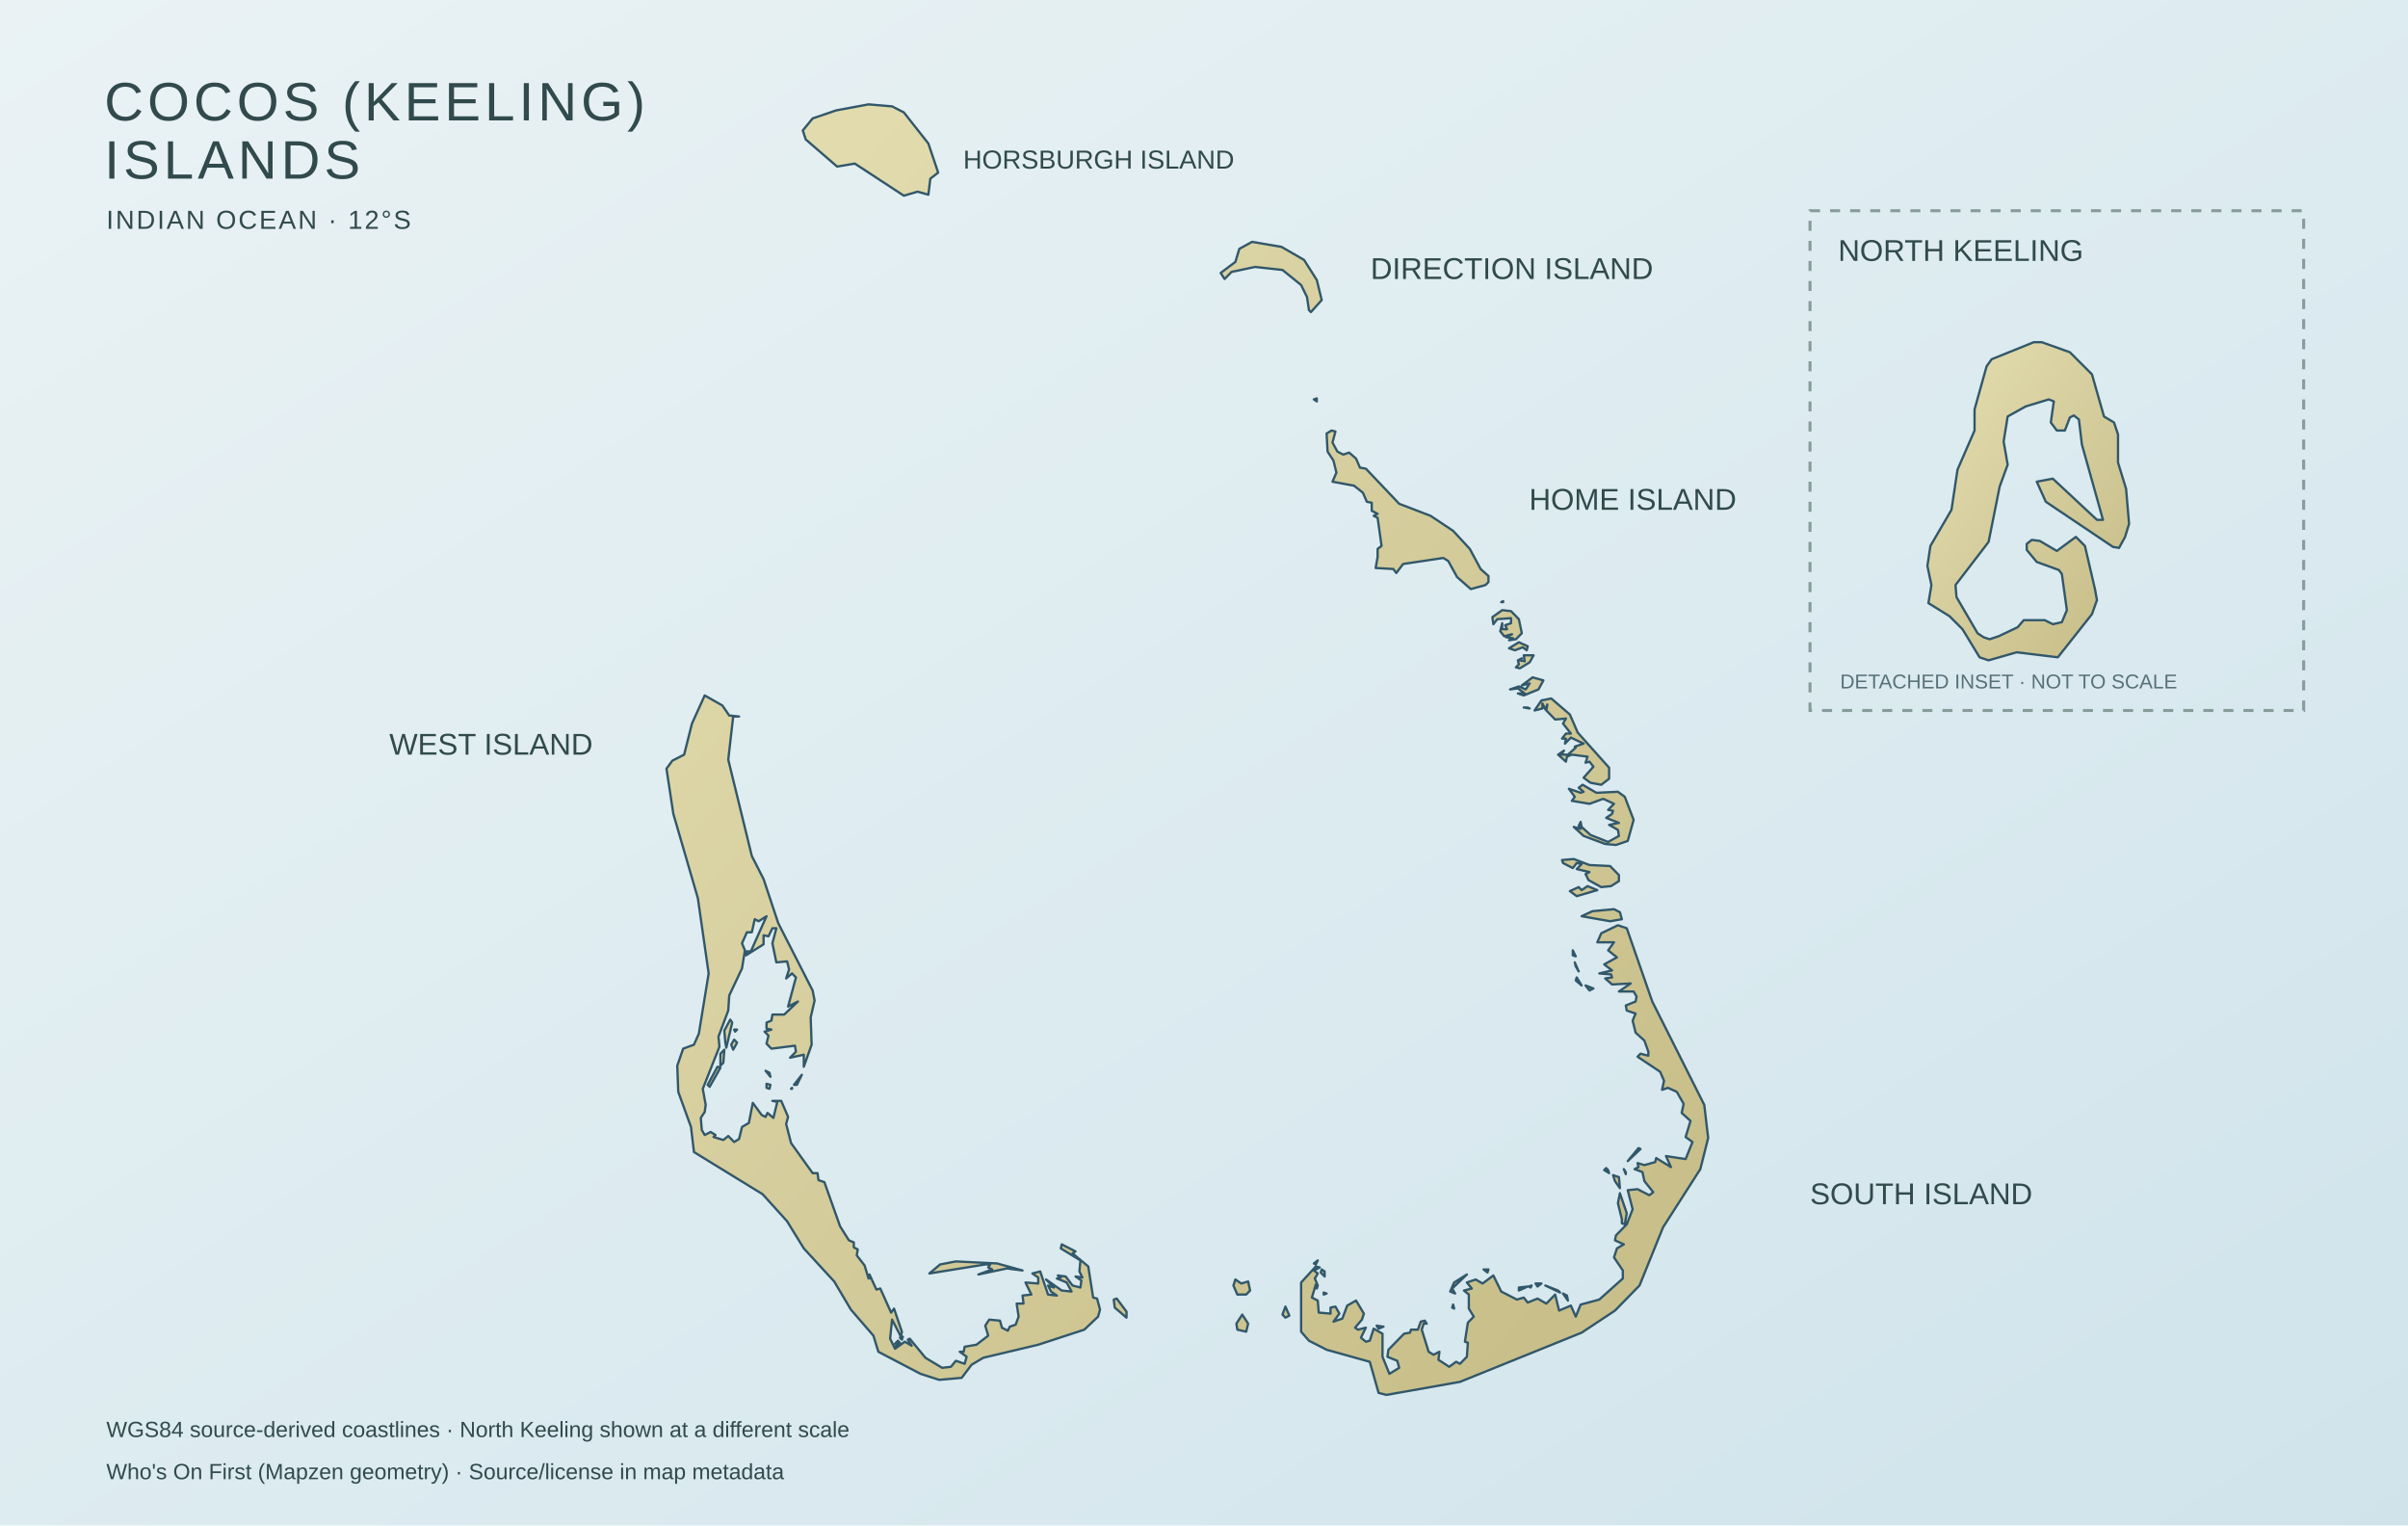
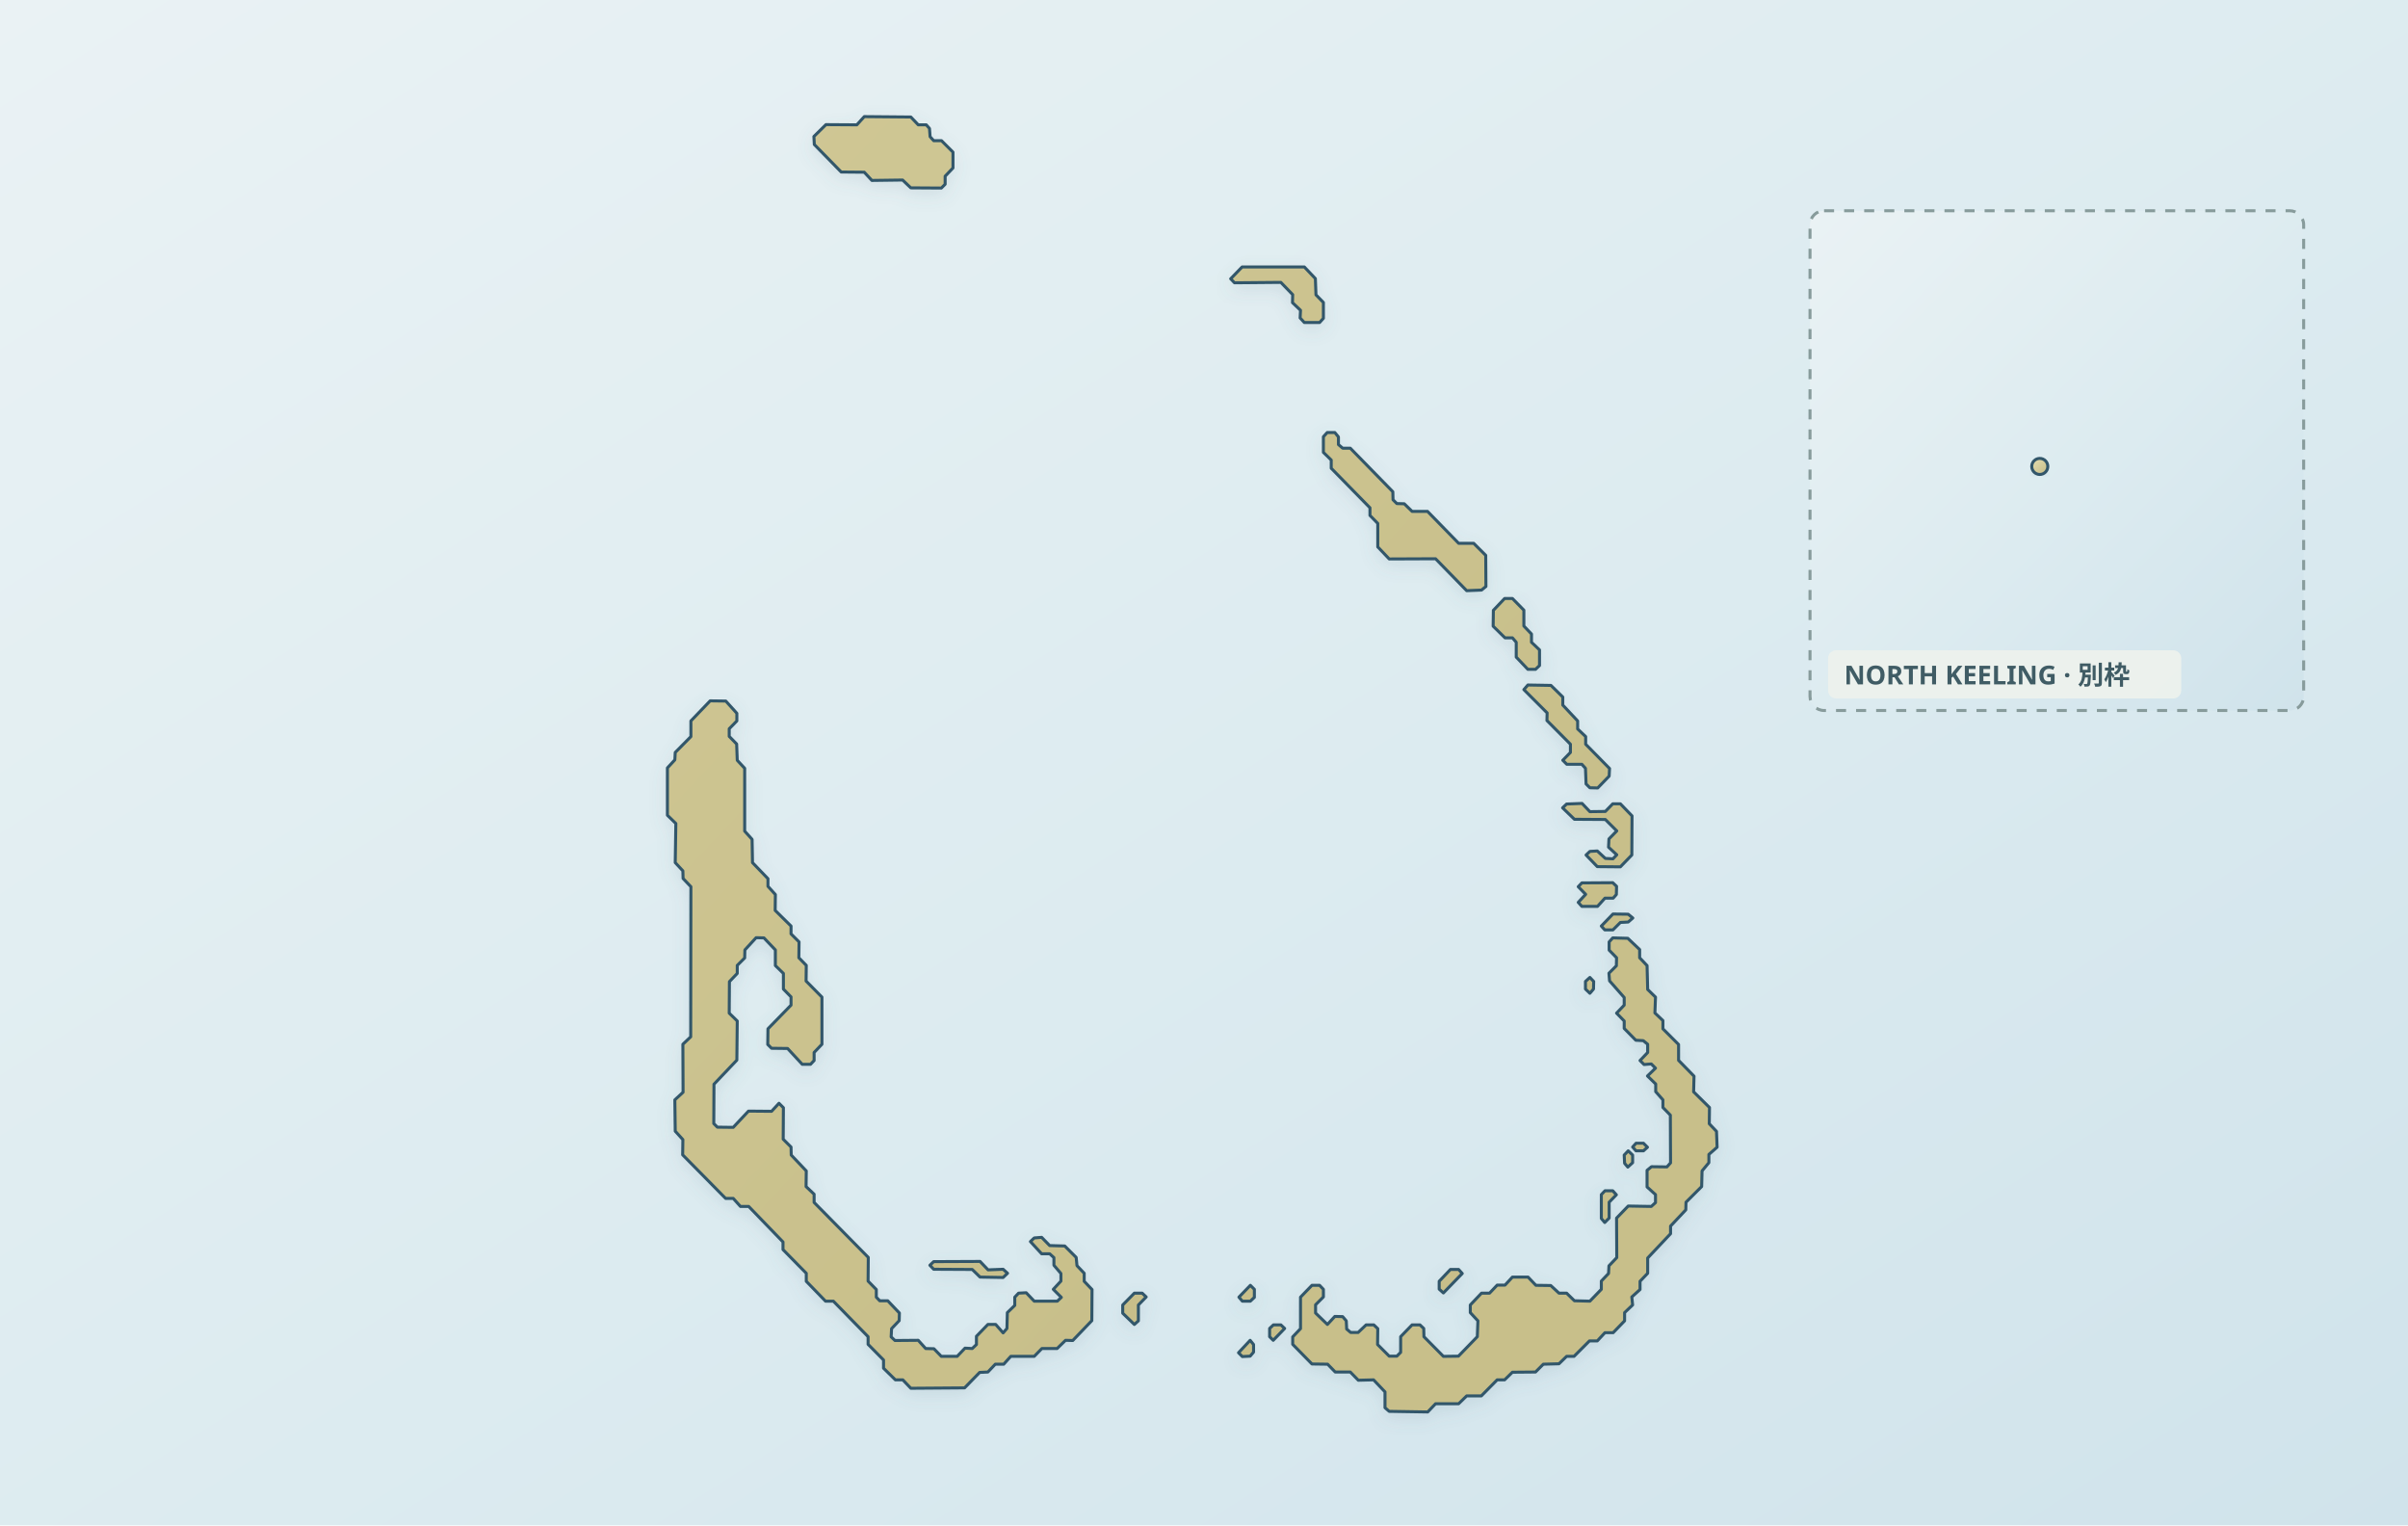
<svg xmlns="http://www.w3.org/2000/svg" viewBox="0 0 1200 760" role="img" data-map-style="journey-atlas-map-v3-clean-background" data-map-projection="local-equirectangular-fit-v1" aria-labelledby="cocos-map-title cocos-map-desc">
  <defs>
    <linearGradient id="sea" x1="0" y1="0" x2="1" y2="1">
      <stop offset="0" stop-color="#eaf2f4" />
      <stop offset=".55" stop-color="#dcebf0" />
      <stop offset="1" stop-color="#d0e3eb" />
    </linearGradient>
    <linearGradient id="land" x1=".12" y1=".08" x2=".88" y2=".92">
      <stop offset="0" stop-color="#e2dbad" />
      <stop offset=".52" stop-color="#d4cc9b" />
      <stop offset="1" stop-color="#c8bf8a" />
    </linearGradient>
    <filter id="shadow" x="-10%" y="-10%" width="120%" height="120%">
-       <feGaussianBlur in="SourceAlpha" stdDeviation="2" result="b" />
-       <feOffset in="b" dy="2" result="o" />
-       <feColorMatrix in="o" type="matrix" values="0 0 0 0 .12 0 0 0 0 .22 0 0 0 0 .28 0 0 0 .12 0" />
+       <feGaussianBlur in="SourceAlpha" stdDeviation="4" result="b" />
+       <feOffset in="b" dy="3" result="o" />
+       <feColorMatrix in="o" type="matrix" values="0 0 0 0 .12 0 0 0 0 .22 0 0 0 0 .28 0 0 0 .14 0" />
      <feBlend in="SourceGraphic" mode="normal" />
    </filter>
+     <clipPath id="north-keeling-inset-clip">
+       <rect x="902" y="105" width="246" height="249" rx="7" />
+     </clipPath>
  </defs>
  <rect width="1200" height="760" fill="url(#sea)" />
  <g id="map-geography">
-     <path id="south-keeling-land" d="M686.52,277.50 L686.52,273.50 L688.48,272.00 L686.52,258.00 L684.56,257.00 L686.52,256.00 L683.59,254.50 L683.59,250.50 L681.14,250.00 L679.19,245.50 L674.79,242.00 L664.03,240.00 L665.99,235.50 L664.52,229.50 L661.59,225.00 L661.10,216.00 L663.55,214.50 L665.50,215.00 L664.03,220.50 L666.48,225.00 L669.41,226.50 L672.34,225.50 L675.77,228.50 L677.72,233.00 L680.65,233.50 L697.27,251.00 L712.92,257.00 L724.16,264.50 L732.47,273.50 L737.85,283.50 L741.76,287.00 L741.76,290.00 L740.29,291.50 L732.96,293.50 L726.11,287.50 L721.71,279.50 L719.27,278.00 L699.23,281.00 L695.81,285.50 L694.34,283.50 L685.54,283.00 L686.52,277.50Z M654.75,199.00 L656.21,198.50 L656.21,200.00 L654.75,199.00Z M664.52,658.50 L668.92,657.00 L671.37,650.50 L675.77,648.00 L679.68,654.50 L678.70,657.50 L675.28,661.50 L676.74,662.50 L680.65,661.50 L678.21,666.50 L680.65,668.50 L682.61,668.00 L684.56,662.00 L688.96,664.50 L688.96,676.00 L692.39,684.50 L697.27,681.50 L696.30,678.00 L691.41,676.00 L691.90,672.50 L699.72,664.50 L702.65,664.00 L703.14,662.50 L706.56,662.50 L708.03,658.50 L709.98,658.00 L710.96,659.50 L709.49,659.50 L708.52,662.50 L711.94,673.50 L714.38,675.00 L717.32,673.50 L716.83,677.50 L722.20,681.00 L725.63,678.50 L727.58,679.50 L731.00,676.00 L731.49,669.00 L730.02,668.50 L731.49,659.00 L734.42,656.00 L731.98,652.00 L731.98,645.00 L729.54,643.00 L733.45,642.00 L731.00,639.00 L735.40,637.50 L738.82,639.50 L744.20,635.50 L748.11,643.50 L755.93,647.50 L759.35,646.50 L761.31,649.00 L766.20,647.00 L770.60,649.50 L775.00,645.00 L776.95,653.00 L782.82,650.50 L785.26,656.00 L787.70,650.00 L796.99,647.50 L808.72,637.00 L808.72,633.00 L804.32,626.50 L805.79,622.00 L809.21,620.00 L804.81,618.00 L805.30,615.50 L810.68,610.00 L813.61,602.50 L811.17,593.00 L816.06,592.50 L821.92,595.50 L823.88,594.00 L819.48,588.50 L818.50,584.00 L814.59,582.50 L816.54,581.50 L816.06,579.50 L819.48,580.50 L824.85,579.00 L825.34,577.00 L832.68,581.50 L830.23,576.00 L840.01,577.50 L843.43,569.00 L840.01,566.50 L842.45,558.50 L838.05,554.50 L839.03,550.00 L835.61,544.00 L831.21,542.00 L828.28,543.00 L829.25,538.50 L827.30,534.00 L816.06,526.50 L817.52,525.00 L821.43,526.00 L821.43,524.00 L819.48,518.50 L815.08,514.50 L813.61,508.50 L815.08,505.00 L810.68,503.50 L810.19,501.00 L815.08,499.00 L815.57,496.50 L814.10,494.00 L806.77,494.00 L812.63,490.00 L803.35,490.50 L799.93,487.50 L803.35,487.00 L802.86,485.50 L796.99,485.00 L803.35,483.50 L799.44,480.50 L805.79,477.00 L801.39,473.50 L804.32,469.50 L796.01,469.50 L797.97,465.00 L806.28,461.00 L810.68,462.50 L823.39,499.00 L849.30,550.50 L851.25,567.00 L847.34,582.50 L828.77,611.50 L817.03,640.50 L804.81,653.00 L788.19,664.00 L727.58,688.50 L690.92,695.00 L687.01,694.00 L682.61,678.50 L661.10,672.50 L652.30,668.00 L648.39,663.50 L648.39,639.00 L655.72,631.00 L657.68,631.50 L654.75,633.00 L656.70,634.50 L655.24,637.00 L656.70,640.50 L656.21,642.00 L655.72,640.00 L653.77,646.50 L656.70,648.00 L657.19,654.00 L663.06,654.50 L663.06,651.50 L665.50,651.00 L667.46,654.50 L664.52,658.50Z M400.07,65.00 L404.96,59.00 L416.69,55.00 L432.83,52.00 L444.56,53.00 L450.42,56.00 L462.64,71.50 L467.53,86.00 L463.62,89.00 L462.64,97.00 L457.27,95.50 L450.42,97.50 L425.98,81.50 L417.18,83.00 L401.54,69.50 L400.07,65.00Z M652.30,154.50 L651.33,148.00 L648.39,142.00 L639.11,134.50 L625.42,133.00 L613.69,135.50 L610.27,139.00 L608.31,136.00 L615.64,130.50 L617.60,124.00 L623.95,120.50 L638.62,123.00 L649.86,129.50 L656.21,139.50 L658.66,149.50 L653.28,155.50 L652.30,154.50Z M787.70,413.00 L786.73,411.50 L787.70,409.50 L788.19,412.00 L792.59,416.00 L801.39,419.50 L806.77,416.50 L806.28,413.50 L801.88,411.00 L806.77,410.00 L800.41,407.50 L803.35,405.50 L803.84,404.00 L801.39,403.50 L804.32,400.50 L798.95,398.00 L792.10,400.50 L783.31,399.00 L784.77,397.00 L781.84,393.00 L787.70,395.00 L789.17,394.50 L786.73,392.50 L788.68,391.00 L795.53,395.00 L806.28,394.50 L809.70,397.00 L814.10,408.50 L811.17,419.00 L805.30,421.00 L799.93,420.50 L789.17,416.50 L784.28,412.00 L787.70,413.00Z M785.26,372.50 L784.77,372.00 L789.17,370.50 L782.82,367.50 L779.88,370.50 L780.37,368.00 L778.42,368.00 L780.37,365.50 L782.82,365.50 L778.91,360.50 L780.37,358.00 L775.00,358.50 L770.60,354.00 L771.09,351.00 L770.11,353.50 L768.64,350.50 L768.64,353.00 L764.73,354.00 L768.15,349.00 L773.04,348.00 L782.33,356.00 L786.24,365.00 L801.88,382.50 L801.88,388.00 L797.97,391.00 L792.59,390.00 L789.17,387.50 L794.06,382.00 L792.10,379.50 L790.15,380.00 L791.13,377.00 L783.31,376.00 L780.86,377.00 L780.37,379.50 L776.46,376.00 L779.40,374.00 L777.93,376.00 L781.35,376.00 L785.26,372.50Z M792.10,434.50 L785.75,433.00 L788.19,430.50 L785.75,430.00 L783.79,432.50 L778.91,430.00 L778.42,428.50 L784.28,428.00 L792.10,431.00 L802.37,431.50 L806.77,436.00 L806.77,439.00 L802.86,441.50 L797.97,442.00 L791.62,438.50 L790.15,435.50 L792.10,434.50Z M747.62,314.50 L748.60,310.50 L748.60,313.50 L751.04,313.50 L750.07,311.50 L753.00,310.50 L753.00,308.00 L746.16,308.50 L744.20,311.00 L743.71,307.50 L748.60,304.00 L753.00,304.50 L756.91,308.50 L758.38,315.50 L755.44,318.50 L752.02,319.00 L753.98,318.00 L750.55,317.50 L753.49,316.00 L749.58,317.00 L747.62,314.50Z M788.19,456.50 L793.57,454.00 L804.32,453.00 L807.26,454.50 L808.24,458.00 L802.37,459.00 L788.19,456.50Z M756.42,345.50 L759.84,345.50 L756.42,343.00 L752.51,343.50 L756.91,342.00 L760.33,343.50 L762.29,340.50 L758.38,341.50 L763.75,337.50 L769.13,339.00 L766.69,343.50 L759.35,346.50 L756.42,345.50Z M614.66,640.50 L615.64,637.50 L618.57,639.50 L622.00,638.50 L622.97,643.00 L621.02,645.00 L616.62,645.00 L614.66,640.50Z M788.19,443.50 L791.13,441.50 L796.01,443.50 L785.75,446.50 L782.33,444.00 L786.73,442.00 L788.19,443.50Z M622.00,659.50 L621.02,663.50 L616.62,662.50 L616.13,659.50 L619.06,655.00 L622.00,659.50Z M757.40,329.00 L759.84,329.50 L759.35,326.50 L764.24,326.50 L762.29,330.00 L757.40,333.00 L755.44,332.50 L756.91,331.00 L756.42,329.00 L758.38,328.00 L757.40,329.00Z M808.24,607.50 L806.28,599.50 L807.26,594.50 L810.68,604.50 L809.70,610.00 L808.24,609.50 L808.24,607.50Z M752.02,323.00 L756.91,320.00 L761.31,322.00 L760.82,324.00 L758.86,322.50 L754.95,324.00 L752.02,323.00Z M731.00,635.00 L723.67,642.00 L725.14,644.50 L722.69,643.50 L724.65,639.00 L731.00,635.00Z M639.11,655.00 L640.57,651.00 L642.53,655.50 L640.57,656.50 L639.11,655.00Z M811.17,578.50 L816.54,572.00 L817.52,572.50 L811.17,578.50Z M788.19,491.00 L785.26,488.50 L785.75,487.00 L788.19,491.00Z M756.91,643.00 L756.91,641.50 L761.31,641.00 L756.91,643.00Z M804.81,588.50 L803.84,585.50 L806.77,586.50 L807.26,592.00 L804.81,588.50Z M790.15,491.00 L794.06,492.50 L792.10,493.50 L790.15,491.00Z M739.31,632.50 L741.76,632.50 L741.27,634.00 L739.31,632.50Z M783.79,476.00 L783.79,473.50 L785.26,476.50 L783.79,476.00Z M776.46,643.00 L777.44,644.00 L770.11,640.50 L776.46,643.00Z M658.17,634.00 L658.66,632.50 L660.12,633.50 L660.12,636.00 L658.17,634.00Z M765.22,639.50 L768.15,639.50 L766.20,641.00 L765.22,639.50Z M785.26,481.50 L784.77,479.50 L786.73,484.00 L785.26,481.50Z M801.39,583.00 L801.88,584.50 L799.44,583.00 L800.41,582.00 L801.39,583.00Z M687.01,662.00 L686.03,660.50 L689.45,661.00 L687.01,662.00Z M656.70,628.00 L655.72,630.00 L654.75,629.50 L656.70,628.00Z M778.91,644.50 L780.86,645.50 L781.35,648.00 L778.91,644.50Z M810.19,585.00 L809.21,582.50 L810.19,584.00 L810.19,585.00Z M659.64,645.00 L659.64,644.00 L661.10,644.50 L659.64,645.00Z M761.80,641.00 L763.26,640.50 L762.78,641.50 L761.80,641.00Z M759.35,352.50 L761.31,352.50 L762.29,353.00 L759.35,352.50Z M723.67,651.50 L724.16,650.00 L724.65,652.00 L723.67,651.50Z M748.11,300.00 L749.09,299.50 L749.09,300.00 L748.11,300.00Z M358.53,521.50 L350.22,542.50 L351.68,550.50 L351.19,554.00 L349.24,557.00 L349.73,563.00 L351.19,565.50 L354.13,564.00 L356.57,565.50 L355.59,566.50 L360.48,568.00 L362.92,566.00 L365.86,569.00 L368.30,567.50 L369.77,561.50 L373.19,559.50 L375.15,549.50 L379.54,555.50 L381.50,556.50 L382.48,554.50 L385.41,557.00 L387.37,549.00 L384.92,548.50 L389.32,548.50 L392.74,556.50 L391.76,560.00 L394.21,569.50 L404.96,584.50 L407.41,584.50 L407.90,588.00 L410.83,589.00 L418.65,611.00 L423.05,618.00 L425.49,619.00 L425.49,621.50 L427.45,622.50 L426.96,625.50 L430.87,630.50 L432.83,637.00 L432.34,635.00 L433.80,637.00 L433.31,635.00 L436.74,642.50 L438.69,642.00 L444.07,654.00 L445.53,652.00 L449.45,663.50 L448.96,666.00 L444.56,657.50 L443.58,667.00 L446.02,672.00 L450.91,668.50 L454.33,670.50 L452.38,667.50 L453.36,667.00 L461.18,676.50 L469.49,681.50 L473.89,681.00 L476.33,678.00 L480.73,679.50 L481.71,676.00 L478.29,673.50 L480.24,673.50 L480.73,671.00 L486.59,670.00 L492.46,665.50 L490.99,660.50 L492.95,657.50 L498.33,658.00 L499.30,661.50 L502.24,663.00 L503.21,661.00 L506.15,660.00 L507.61,656.00 L506.64,649.50 L510.06,649.50 L509.57,645.50 L513.97,645.00 L511.04,639.00 L517.39,639.50 L517.39,636.50 L514.46,634.50 L518.37,633.50 L522.28,645.00 L526.68,645.50 L523.74,643.50 L522.28,640.50 L525.21,641.50 L521.30,637.50 L529.12,643.00 L534.01,643.50 L531.57,639.00 L526.68,637.00 L528.63,636.50 L527.17,635.50 L531.08,636.00 L534.50,640.50 L538.41,641.50 L538.90,638.00 L535.97,636.00 L539.39,636.50 L537.92,633.50 L538.41,628.00 L528.63,622.00 L529.12,620.00 L535.97,623.50 L534.50,624.50 L542.32,631.00 L544.76,646.50 L546.72,647.00 L548.19,652.50 L547.21,656.00 L540.36,662.50 L517.39,670.00 L490.02,676.50 L484.15,680.00 L479.26,686.50 L468.02,687.50 L458.73,684.50 L437.71,673.50 L435.27,665.50 L424.03,652.50 L415.72,638.50 L400.56,622.00 L392.25,608.50 L380.03,595.00 L345.82,574.00 L344.35,561.50 L338.00,544.00 L337.51,531.00 L340.44,522.50 L345.82,520.50 L348.26,515.00 L353.15,485.00 L347.77,447.50 L335.55,405.50 L332.13,383.00 L335.06,379.00 L340.93,376.00 L344.84,360.50 L351.19,346.50 L359.99,351.50 L363.41,356.50 L368.30,357.00 L365.37,357.00 L362.92,378.50 L374.66,426.50 L380.52,438.00 L387.85,460.00 L404.96,493.50 L405.94,498.50 L403.99,507.00 L404.47,520.50 L400.56,531.50 L400.56,525.50 L393.72,527.00 L396.65,524.00 L396.16,521.00 L384.43,522.50 L381.99,520.00 L382.97,516.00 L381.01,514.00 L384.43,513.00 L381.99,512.50 L381.99,509.50 L384.43,508.50 L384.92,505.50 L390.79,505.50 L397.63,499.00 L392.74,501.50 L396.65,487.00 L394.70,485.00 L391.76,487.50 L393.23,483.00 L392.25,479.00 L386.88,479.50 L384.92,470.00 L386.88,462.50 L384.92,462.50 L382.97,466.50 L380.52,466.00 L380.52,470.50 L371.72,476.00 L372.21,474.00 L374.17,474.00 L381.99,456.50 L378.08,459.00 L376.12,458.00 L374.66,464.50 L372.21,464.50 L369.77,470.00 L371.23,473.50 L369.77,482.50 L363.41,496.00 L362.92,503.50 L358.04,516.50 L358.53,521.50Z M494.42,632.50 L492.46,631.50 L493.44,630.00 L490.99,630.00 L463.13,634.50 L468.51,630.00 L476.33,628.50 L496.86,629.50 L509.57,633.00 L501.75,632.00 L487.57,635.00 L494.42,632.50Z M556.50,647.00 L561.38,653.50 L561.38,656.50 L555.52,651.50 L555.03,647.50 L556.50,647.00Z M361.46,519.50 L360.97,513.50 L363.90,508.00 L364.88,509.50 L361.95,522.00 L361.46,519.50Z M353.64,541.50 L352.66,540.50 L357.55,531.50 L359.01,532.00 L353.64,541.50Z M359.01,531.00 L359.01,525.00 L360.97,523.00 L360.48,529.50 L359.01,531.00Z M365.86,518.00 L367.32,519.50 L365.37,523.00 L364.39,520.50 L365.86,518.00Z M395.68,540.50 L399.59,535.50 L397.14,540.50 L395.68,540.50Z M381.99,542.00 L381.99,540.00 L383.94,540.50 L383.46,542.50 L381.99,542.00Z M383.94,536.50 L381.50,533.50 L383.46,534.50 L383.94,536.50Z M365.86,513.00 L367.32,513.00 L366.35,514.00 L365.86,513.00Z M446.02,669.50 L447.49,668.00 L447.98,668.50 L446.02,669.50Z M448.47,666.50 L449.93,666.00 L449.45,667.50 L448.47,666.50Z M448.47,669.00 L447.98,670.50 L446.02,671.00 L448.47,669.00Z M394.21,542.50 L394.70,542.00 L394.70,542.50 L394.21,542.50Z" fill="url(#land)" fill-rule="evenodd" stroke="#31576a" stroke-width="1.15" stroke-linejoin="round" />
-     <rect x="902" y="105" width="246" height="249" fill="none" stroke="#879b9b" stroke-width="1.5" stroke-dasharray="5 5" />
-     <path id="north-keeling-land" d="M960.5,282.0 L962.0,272.0 L972.5,254.0 L975.5,234.0 L984.0,214.5 L984.0,204.0 L990.0,182.5 L992.5,179.0 L1013.5,170.5 L1017.5,170.5 L1031.5,175.5 L1042.5,186.5 L1048.5,207.5 L1053.5,210.5 L1055.5,216.5 L1055.5,230.5 L1059.5,243.5 L1061.0,261.0 L1059.0,267.5 L1056.0,273.0 L1053.0,272.5 L1019.5,250.0 L1015.0,240.0 L1023.0,238.5 L1045.0,259.0 L1048.0,259.0 L1037.5,221.5 L1036.0,209.0 L1033.5,207.0 L1031.5,208.0 L1029.0,214.5 L1025.0,214.5 L1022.0,210.5 L1023.5,200.0 L1021.0,199.0 L1009.5,202.5 L1000.5,207.5 L998.5,220.0 L1000.5,231.5 L996.5,242.5 L991.0,270.0 L974.5,291.5 L975.0,297.5 L985.5,315.5 L988.5,317.5 L991.5,318.5 L996.0,317.0 L1005.5,312.5 L1008.5,309.0 L1019.0,309.0 L1023.0,311.0 L1027.5,310.0 L1030.0,304.0 L1027.5,286.0 L1026.0,284.0 L1015.0,280.0 L1010.0,274.0 L1010.0,271.0 L1012.5,269.0 L1016.5,269.5 L1025.0,274.5 L1034.5,267.5 L1039.0,272.0 L1044.0,293.5 L1045.0,299.0 L1042.5,306.0 L1025.5,327.5 L1005.0,325.0 L991.0,329.0 L986.5,327.5 L978.0,313.5 L971.5,307.0 L961.0,300.5 L962.5,291.5 L960.5,282.0Z" fill="url(#land)" stroke="#31576a" stroke-width="1.15" stroke-linejoin="round" />
+     <path id="geographic-context" d="" fill="#e4e0ce" stroke="#b6bbaf" stroke-width="1" stroke-linejoin="round" fill-rule="evenodd" vector-effect="non-scaling-stroke" />
+     <path id="cocos-land" d="M 619.1,675.9 L 617.2,674.0 L 623.0,667.8 L 624.7,669.9 L 624.7,673.7 L 623.0,675.7 Z M 634.5,667.8 L 632.7,666.0 L 632.7,661.9 L 634.6,660.1 L 638.3,660.1 L 640.2,661.9 Z M 567.3,650.2 L 567.3,658.1 L 565.3,659.9 L 559.5,654.3 L 559.5,650.2 L 565.3,644.3 L 569.2,644.3 L 571.2,646.2 Z M 617.4,646.3 L 623.1,640.4 L 625.1,642.4 L 625.1,646.4 L 623.1,648.3 L 619.1,648.3 Z M 717.2,642.3 L 717.2,638.4 L 722.8,632.5 L 726.9,632.5 L 728.7,634.5 L 719.3,644.2 Z M 502.1,634.4 L 499.9,636.5 L 488.4,636.3 L 484.5,632.5 L 465.3,632.4 L 463.4,630.4 L 465.3,628.6 L 488.4,628.5 L 492.4,632.7 L 499.9,632.4 Z M 344.3,359.2 L 353.9,349.2 L 361.7,349.3 L 367.2,355.4 L 367.2,359.2 L 363.4,363.1 L 363.4,366.9 L 367.1,370.7 L 367.4,378.8 L 371.1,382.8 L 371.1,414.1 L 374.8,418.2 L 375.0,429.8 L 382.7,437.8 L 382.7,441.6 L 386.4,445.7 L 386.3,453.6 L 394.2,461.4 L 394.2,465.3 L 398.2,469.3 L 398.1,477.2 L 401.8,481.0 L 401.7,488.8 L 409.6,496.8 L 409.6,520.3 L 405.7,524.4 L 405.7,528.4 L 403.9,530.3 L 399.8,530.3 L 392.5,522.4 L 384.5,522.3 L 382.6,520.4 L 382.7,512.6 L 394.2,500.8 L 394.2,496.7 L 390.4,492.8 L 390.4,485.0 L 386.4,481.1 L 386.4,473.3 L 380.7,467.3 L 376.8,467.2 L 371.2,473.3 L 371.1,477.3 L 367.4,481.0 L 367.4,485.0 L 363.5,489.1 L 363.4,504.8 L 367.4,508.7 L 367.2,528.2 L 355.8,540.2 L 355.7,559.8 L 357.5,561.6 L 365.4,561.7 L 373.0,553.6 L 384.5,553.7 L 388.2,549.7 L 390.4,551.9 L 390.3,567.6 L 394.2,571.5 L 394.3,575.5 L 401.8,583.4 L 401.7,591.2 L 405.7,595.0 L 405.7,599.1 L 432.7,626.5 L 432.6,638.3 L 436.7,642.5 L 436.7,646.3 L 438.4,648.1 L 442.4,648.1 L 448.2,654.2 L 448.1,658.0 L 444.3,662.0 L 444.1,666.1 L 446.0,667.9 L 457.6,667.8 L 461.3,671.9 L 465.4,672.0 L 469.1,675.8 L 477.0,675.8 L 480.9,671.7 L 484.5,671.9 L 486.6,669.9 L 486.6,665.8 L 492.3,659.9 L 496.2,659.9 L 499.9,664.1 L 501.8,661.9 L 502.0,654.0 L 505.7,650.4 L 505.7,646.3 L 507.6,644.3 L 511.4,644.1 L 515.4,648.3 L 526.9,648.3 L 528.9,646.4 L 524.9,642.4 L 528.7,638.3 L 528.7,634.5 L 525.2,630.4 L 525.2,626.6 L 523.1,624.7 L 519.1,624.7 L 513.5,618.6 L 515.4,616.8 L 519.1,616.5 L 523.1,620.6 L 530.6,620.8 L 536.3,626.5 L 536.7,630.6 L 540.3,634.4 L 540.3,638.4 L 544.2,642.5 L 544.1,658.0 L 534.6,667.9 L 531.0,667.8 L 526.8,671.9 L 519.2,671.9 L 515.4,675.8 L 503.7,675.8 L 500.2,679.7 L 496.0,679.7 L 492.3,683.6 L 488.2,683.8 L 480.7,691.5 L 453.9,691.7 L 449.9,687.5 L 446.2,687.5 L 440.3,681.7 L 440.3,677.6 L 432.6,669.8 L 432.6,666.0 L 415.3,648.3 L 411.4,648.3 L 401.8,638.4 L 401.8,634.4 L 390.2,622.6 L 390.2,618.8 L 373.1,601.1 L 369.0,601.1 L 365.4,597.1 L 361.6,597.1 L 340.2,575.4 L 340.3,567.8 L 336.5,563.6 L 336.3,548.0 L 340.4,544.2 L 340.3,520.3 L 344.2,516.6 L 344.3,441.8 L 340.4,437.7 L 340.3,433.9 L 336.5,429.8 L 336.8,410.3 L 332.6,406.2 L 332.6,382.6 L 336.3,378.6 L 336.5,374.9 L 344.3,367.0 Z M 667.0,221.5 L 669.1,223.3 L 672.9,223.3 L 694.1,245.0 L 694.2,249.0 L 696.1,250.9 L 699.8,251.0 L 703.7,254.8 L 711.4,254.8 L 726.9,270.7 L 734.4,270.7 L 740.4,276.7 L 740.5,292.2 L 738.3,294.0 L 730.9,294.3 L 715.4,278.4 L 692.3,278.5 L 686.6,272.5 L 686.6,260.8 L 682.7,256.8 L 682.7,253.0 L 663.4,233.3 L 663.4,229.2 L 659.5,225.4 L 659.5,217.6 L 661.4,215.5 L 665.2,215.5 L 667.0,217.7 Z M 659.5,158.6 L 657.6,160.7 L 650.0,160.7 L 647.9,158.4 L 648.1,154.6 L 644.1,150.8 L 644.2,146.8 L 638.3,140.7 L 615.2,140.9 L 613.3,138.9 L 619.0,133.0 L 650.0,133.0 L 655.5,138.8 L 655.8,146.9 L 659.5,150.7 Z M 457.6,62.2 L 461.6,62.2 L 463.2,64.0 L 463.5,68.1 L 465.3,70.1 L 469.2,70.1 L 474.9,75.8 L 474.9,83.7 L 471.0,87.8 L 471.0,91.8 L 469.1,93.7 L 453.9,93.6 L 449.8,89.7 L 434.5,89.9 L 430.7,85.8 L 419.2,85.7 L 405.8,72.0 L 405.6,68.0 L 411.6,62.1 L 427.0,62.2 L 430.7,58.1 L 453.9,58.3 Z M -679.0,-1107.7 L -679.2,-1110.5 L -678.7,-1111.5 L -676.3,-1113.6 L -675.8,-1115.6 L -675.4,-1120.9 L -674.5,-1122.2 L -674.8,-1123.3 L -674.0,-1124.8 L -672.3,-1125.5 L -671.0,-1128.1 L -671.8,-1131.4 L -670.9,-1133.2 L -670.1,-1133.2 L -668.3,-1134.2 L -667.4,-1134.2 L -668.2,-1136.3 L -667.7,-1139.0 L -664.7,-1141.1 L -664.7,-1142.2 L -663.6,-1142.7 L -663.6,-1144.9 L -662.7,-1146.3 L -662.2,-1148.7 L -662.2,-1149.5 L -663.1,-1150.3 L -662.6,-1151.5 L -662.6,-1152.5 L -663.0,-1153.3 L -663.2,-1157.4 L -661.9,-1160.4 L -661.2,-1161.2 L -661.0,-1162.8 L -660.2,-1163.8 L -657.3,-1166.0 L -655.4,-1168.2 L -653.4,-1168.7 L -649.9,-1168.9 L -648.1,-1170.2 L -647.6,-1171.8 L -646.7,-1172.5 L -645.5,-1172.7 L -644.0,-1173.0 L -635.9,-1172.6 L -633.8,-1172.9 L -627.3,-1172.7 L -623.8,-1172.5 L -623.1,-1171.9 L -621.7,-1171.7 L -621.2,-1170.2 L -621.5,-1168.7 L -621.2,-1167.1 L -621.5,-1166.2 L -618.8,-1165.1 L -617.0,-1162.6 L -616.7,-1161.3 L -616.9,-1158.8 L -615.9,-1157.5 L -613.7,-1156.5 L -610.8,-1156.1 L -609.5,-1155.3 L -608.0,-1151.5 L -605.5,-1149.2 L -605.2,-1147.4 L -605.5,-1146.4 L -605.5,-1139.6 L -605.1,-1137.6 L -605.4,-1136.5 L -605.1,-1135.7 L -605.1,-1128.4 L -606.3,-1124.6 L -605.1,-1123.8 L -605.6,-1122.5 L -605.2,-1119.8 L -606.6,-1116.5 L -608.3,-1114.4 L -610.1,-1114.1 L -611.3,-1113.3 L -612.6,-1113.1 L -618.0,-1113.3 L -623.0,-1117.5 L -624.4,-1119.6 L -626.9,-1120.8 L -629.8,-1121.6 L -630.8,-1123.0 L -633.1,-1124.6 L -640.9,-1126.6 L -641.3,-1127.4 L -643.1,-1128.5 L -642.7,-1129.6 L -643.6,-1130.4 L -643.3,-1131.2 L -639.7,-1132.5 L -638.3,-1132.5 L -637.7,-1132.2 L -635.8,-1130.4 L -635.5,-1129.5 L -632.7,-1128.7 L -630.6,-1128.9 L -629.8,-1128.4 L -629.4,-1127.6 L -626.7,-1125.1 L -623.7,-1125.4 L -622.6,-1124.5 L -621.9,-1123.4 L -619.9,-1122.4 L -618.8,-1122.1 L -617.8,-1122.6 L -617.8,-1123.4 L -616.9,-1125.5 L -616.7,-1129.3 L -617.0,-1131.0 L -619.1,-1133.7 L -620.9,-1135.1 L -620.6,-1137.2 L -617.0,-1140.2 L -616.9,-1143.0 L -618.0,-1144.8 L -618.7,-1145.9 L -621.3,-1147.6 L -625.9,-1149.2 L -627.3,-1149.2 L -631.2,-1150.0 L -631.8,-1150.8 L -629.4,-1154.9 L -626.7,-1157.1 L -625.9,-1158.2 L -626.7,-1159.5 L -628.0,-1160.0 L -630.6,-1159.9 L -638.0,-1160.7 L -643.8,-1154.8 L -645.2,-1152.9 L -647.4,-1151.2 L -647.7,-1150.4 L -647.0,-1144.8 L -647.8,-1142.6 L -648.1,-1136.4 L -648.3,-1135.6 L -648.1,-1134.4 L -649.2,-1133.2 L -649.9,-1131.8 L -651.2,-1131.6 L -653.4,-1128.5 L -654.9,-1127.5 L -655.1,-1126.5 L -654.9,-1124.5 L -656.5,-1118.9 L -658.3,-1116.5 L -659.7,-1115.7 L -660.1,-1114.5 L -662.0,-1112.7 L -663.1,-1111.9 L -665.2,-1111.4 L -664.0,-1110.9 L -664.7,-1108.9 L -664.5,-1108.1 L -665.0,-1107.3 L -665.0,-1106.3 L -666.4,-1105.7 L -666.6,-1104.8 L -669.7,-1100.6 L -669.7,-1098.1 L -669.1,-1096.3 L -666.6,-1094.1 L -665.5,-1093.5 L -664.9,-1093.8 L -661.9,-1093.1 L -660.2,-1091.8 L -659.9,-1091.1 L -656.0,-1090.1 L -653.8,-1089.9 L -649.5,-1090.1 L -646.0,-1093.5 L -642.7,-1094.3 L -638.2,-1094.1 L -636.3,-1095.6 L -636.0,-1099.2 L -636.8,-1101.4 L -637.7,-1101.9 L -638.7,-1103.8 L -643.4,-1106.3 L -646.2,-1106.4 L -648.1,-1107.7 L -651.0,-1111.5 L -651.2,-1112.3 L -650.4,-1113.5 L -648.8,-1114.0 L -642.0,-1113.1 L -641.2,-1112.6 L -639.5,-1110.3 L -638.4,-1109.5 L -635.4,-1108.9 L -633.8,-1109.8 L -632.6,-1110.1 L -631.9,-1111.1 L -630.2,-1112.2 L -629.2,-1111.9 L -627.3,-1110.2 L -626.0,-1108.1 L -624.0,-1106.6 L -623.6,-1105.1 L -623.7,-1101.8 L -624.5,-1099.7 L -624.8,-1097.8 L -624.5,-1097.0 L -625.5,-1093.7 L -627.6,-1092.1 L -628.8,-1089.1 L -629.1,-1085.8 L -629.9,-1085.0 L -631.0,-1084.8 L -632.0,-1084.8 L -634.1,-1085.4 L -635.4,-1084.9 L -637.6,-1082.1 L -640.8,-1080.8 L -651.5,-1081.2 L -653.3,-1081.7 L -654.7,-1081.2 L -657.4,-1081.7 L -663.3,-1082.1 L -664.4,-1084.2 L -665.2,-1084.5 L -666.8,-1086.2 L -668.7,-1086.2 L -670.8,-1087.6 L -671.6,-1089.5 L -672.0,-1092.5 L -672.9,-1093.5 L -673.2,-1094.3 L -674.7,-1095.8 L -676.4,-1096.8 L -682.3,-1099.0 L -683.3,-1099.8 L -681.9,-1102.3 L -681.9,-1103.4 L -681.3,-1104.7 L -679.5,-1106.6 Z M 801.9,599.0 L 801.9,606.9 L 799.7,609.1 L 798.0,607.1 L 798.0,595.2 L 799.8,593.3 L 803.7,593.3 L 805.5,595.3 Z M 657.6,640.4 L 659.5,642.4 L 659.5,646.2 L 655.6,650.1 L 655.6,654.2 L 661.5,659.9 L 665.2,655.9 L 669.1,656.0 L 670.9,658.1 L 671.1,662.2 L 673.1,663.9 L 676.8,663.9 L 680.8,660.1 L 684.6,660.1 L 686.6,662.0 L 686.5,669.9 L 692.3,675.7 L 696.1,675.7 L 698.0,673.8 L 698.0,666.0 L 703.7,660.1 L 707.6,660.1 L 709.5,661.9 L 709.6,666.0 L 719.3,675.8 L 726.8,675.7 L 736.2,666.0 L 736.5,658.1 L 732.7,654.0 L 732.7,650.2 L 738.3,644.3 L 742.3,644.3 L 746.1,640.3 L 750.0,640.3 L 753.7,636.3 L 761.5,636.3 L 765.4,640.4 L 772.8,640.5 L 776.9,644.3 L 780.7,644.3 L 784.6,648.1 L 792.3,648.3 L 798.0,642.4 L 798.0,638.3 L 801.6,634.5 L 801.8,630.7 L 805.7,626.6 L 805.6,606.9 L 811.4,600.9 L 822.9,601.1 L 825.0,599.2 L 825.0,595.2 L 820.8,591.4 L 820.8,583.1 L 823.0,581.3 L 830.7,581.4 L 832.5,579.4 L 832.4,555.6 L 828.7,551.8 L 828.7,548.0 L 825.1,543.9 L 825.1,540.1 L 821.0,536.1 L 825.0,532.2 L 822.9,530.1 L 819.3,530.4 L 817.3,528.4 L 821.1,524.4 L 821.1,520.3 L 818.9,518.5 L 815.2,518.3 L 809.4,512.4 L 809.4,508.7 L 805.6,504.8 L 809.4,500.8 L 809.4,497.0 L 802.1,488.7 L 801.8,484.9 L 805.5,481.2 L 805.6,477.2 L 801.9,473.4 L 801.9,469.3 L 803.7,467.3 L 811.2,467.5 L 817.1,473.1 L 817.1,477.2 L 820.8,481.1 L 821.1,493.0 L 825.0,496.8 L 824.7,504.7 L 828.7,508.5 L 828.7,512.6 L 836.5,520.4 L 836.5,528.3 L 844.2,536.2 L 844.0,544.0 L 851.9,551.8 L 851.8,559.9 L 855.4,563.7 L 855.7,571.6 L 851.6,575.2 L 851.6,579.3 L 848.2,583.4 L 848.0,591.2 L 840.2,599.0 L 840.1,602.8 L 832.5,610.9 L 832.5,614.7 L 821.1,626.8 L 821.1,634.4 L 817.3,638.4 L 817.3,642.5 L 813.2,646.2 L 813.6,650.2 L 809.6,654.0 L 809.6,658.1 L 803.9,664.0 L 799.8,664.0 L 796.0,668.1 L 792.1,668.1 L 784.4,675.8 L 780.7,675.8 L 776.9,679.5 L 769.1,679.7 L 765.2,683.6 L 753.7,683.7 L 749.8,687.5 L 746.1,687.5 L 738.2,695.5 L 730.9,695.5 L 726.9,699.4 L 715.4,699.4 L 711.5,703.5 L 692.3,703.2 L 690.2,701.4 L 690.2,693.5 L 684.5,687.5 L 676.9,687.7 L 672.9,683.6 L 665.4,683.6 L 661.6,679.7 L 653.8,679.6 L 644.2,669.8 L 644.2,666.1 L 648.1,662.0 L 648.1,646.3 L 653.8,640.4 Z M 809.6,579.6 L 809.4,575.5 L 811.4,573.4 L 813.6,575.5 L 813.6,579.3 L 811.2,581.5 Z M 813.6,571.5 L 815.3,569.6 L 819.0,569.6 L 821.0,571.6 L 819.0,573.4 L 815.3,573.4 Z M 792.3,494.9 L 790.1,492.8 L 790.1,489.0 L 792.3,487.0 L 794.2,489.0 L 794.1,492.8 Z M 803.8,463.3 L 799.7,463.3 L 798.0,461.4 L 803.8,455.4 L 811.4,455.5 L 813.7,457.4 L 811.4,459.4 L 807.5,459.6 Z M 805.5,445.7 L 803.9,447.5 L 799.8,447.5 L 796.1,451.6 L 788.3,451.6 L 786.5,449.6 L 790.2,445.6 L 786.5,441.8 L 788.3,439.9 L 803.7,439.8 L 805.6,441.6 Z M 803.7,400.5 L 807.5,400.5 L 813.3,406.5 L 813.2,426.0 L 807.5,431.9 L 796.0,431.8 L 790.4,426.0 L 792.3,424.2 L 796.0,424.0 L 800.0,427.7 L 803.8,427.9 L 805.7,425.9 L 801.6,422.1 L 801.8,418.0 L 805.7,414.0 L 800.0,408.3 L 784.6,408.2 L 778.7,402.5 L 780.7,400.6 L 788.4,400.3 L 792.3,404.4 L 800.0,404.3 Z M 786.2,363.2 L 790.2,367.0 L 790.2,370.8 L 802.1,382.9 L 801.9,386.7 L 796.2,392.6 L 792.3,392.5 L 790.4,390.6 L 790.1,382.8 L 788.3,380.8 L 780.8,380.8 L 778.8,378.8 L 782.6,374.9 L 782.6,370.8 L 770.9,359.0 L 771.0,355.2 L 759.4,343.6 L 761.4,341.3 L 772.9,341.5 L 778.8,347.3 L 778.8,351.3 L 786.2,359.2 Z M 763.2,315.9 L 763.2,320.0 L 767.2,323.8 L 767.2,331.6 L 765.2,333.5 L 761.4,333.5 L 755.6,327.4 L 755.6,320.0 L 753.7,317.8 L 750.0,317.8 L 744.1,312.0 L 744.2,304.1 L 749.8,298.2 L 753.7,298.2 L 759.4,304.0 L 759.4,311.9 Z" fill="url(#land)" fill-rule="evenodd" stroke="#31576a" stroke-width="1.5" stroke-linejoin="round" stroke-linecap="round" vector-effect="non-scaling-stroke" filter="url(#shadow)" />
  </g>
-   <g font-family="Arial,Helvetica,sans-serif" fill="#314a4c">
-     <text x="52" y="60" font-size="27" letter-spacing="2">COCOS (KEELING)</text>
-     <text x="52" y="89" font-size="27" letter-spacing="2">ISLANDS</text>
-     <text x="53" y="114" font-size="13" letter-spacing="1">INDIAN OCEAN · 12°S</text>
-     <text x="916" y="130" font-size="15">NORTH KEELING</text>
-     <text x="917" y="343" font-size="10" fill="#587078">DETACHED INSET · NOT TO SCALE</text>
-     <text x="194" y="376" font-size="15">WEST ISLAND</text>
-     <text x="683" y="139" font-size="15">DIRECTION ISLAND</text>
-     <text x="480" y="84" font-size="13">HORSBURGH ISLAND</text>
-     <text x="762" y="254" font-size="15">HOME ISLAND</text>
-     <text x="902" y="600" font-size="15">SOUTH ISLAND</text>
-     <text x="53" y="716" font-size="11">WGS84 source-derived coastlines · North Keeling shown at a different scale</text>
-     <text x="53" y="737" font-size="11">Who's On First (Mapzen geometry) · Source/license in map metadata</text>
+   <g id="north-keeling-inset" data-map-separate-inset="true" data-west="96.8" data-south="-11.86" data-east="96.845" data-north="-11.8">
+     <rect x="902" y="105" width="246" height="249" rx="7" fill="url(#sea)" />
+     <g clip-path="url(#north-keeling-inset-clip)" filter="url(#shadow)">
+       <circle cx="1016.5" cy="232.4" r="4" fill="url(#land)" fill-rule="evenodd" stroke="#31576a" stroke-width="1.5" stroke-linejoin="round" stroke-linecap="round" />
+     </g>
+     <rect x="902" y="105" width="246" height="249" rx="7" fill="none" stroke="#879b9b" stroke-width="1.5" stroke-dasharray="5 5" />
+     <g data-map-inset-labels="true" font-family="sans-serif" fill="#405c65">
+       <rect x="911" y="324" width="176" height="24" rx="4" fill="#edf1ed" fill-opacity=".94" />
+       <text x="919" y="341" font-size="13" font-weight="600">NORTH KEELING · 別枠</text>
+     </g>
  </g>
  <g id="geographic-anchors" aria-hidden="true">
    <g id="hero-marker" data-latitude="-12.090553" data-longitude="96.884736" data-x="644.9259" data-y="137.4502" data-label-x="644.9259" data-label-y="137.4502" data-place="HERO" />
    <g id="scene-marker-1" data-latitude="-12.11519" data-longitude="96.89358" data-x="685.7358" data-y="253.7368" data-label-x="685.7358" data-label-y="253.7368" data-place="home-island-kampong" />
-     <g id="scene-marker-2" data-latitude="-12.1204" data-longitude="96.8947" data-x="690.9039" data-y="278.3280" data-label-x="690.9039" data-label-y="278.3280" data-place="oceania-house" />
-     <g id="scene-marker-3" data-latitude="-12.09478" data-longitude="96.88685" data-x="654.6808" data-y="157.4016" data-label-x="654.6808" data-label-y="157.4016" data-place="the-rip" />
-     <g id="scene-marker-4" data-latitude="-12.08888" data-longitude="96.88355" data-x="639.4532" data-y="129.5536" data-label-x="639.4532" data-label-y="129.5536" data-place="direction-island-heritage" />
+     <g id="scene-marker-2" data-latitude="-12.1204" data-longitude="96.8947" data-x="690.9039" data-y="278.3280" data-place="oceania-house" data-label-x="692.6079" data-label-y="320.7208" />
+     <g id="scene-marker-3" data-latitude="-12.09478" data-longitude="96.88685" data-x="654.6808" data-y="157.4016" data-place="the-rip" data-label-x="697.3528" data-label-y="180.8096" />
+     <g id="scene-marker-4" data-latitude="-12.08888" data-longitude="96.88355" data-x="639.4532" data-y="129.5536" data-place="direction-island-heritage" data-label-x="609.1772" data-label-y="80.3816" />
    <g id="scene-marker-5" data-latitude="-12.0812" data-longitude="96.8438" data-x="456.0304" data-y="93.3040" data-label-x="456.0304" data-label-y="93.3040" data-place="horsburgh-island-guns" />
    <g id="scene-marker-6" data-latitude="-12.19161" data-longitude="96.92288" data-x="820.9380" data-y="614.4392" data-label-x="820.9380" data-label-y="614.4392" data-place="south-island-lagoon" />
    <g id="scene-marker-7" data-latitude="-12.19913" data-longitude="96.86599" data-x="558.4242" data-y="649.9336" data-label-x="558.4242" data-label-y="649.9336" data-place="pulu-maraya" />
    <g id="scene-marker-8" data-latitude="-12.196187" data-longitude="96.834588" data-x="413.5224" data-y="636.0426" data-label-x="413.5224" data-label-y="636.0426" data-place="west-island-coast" />
  </g>
</svg>
